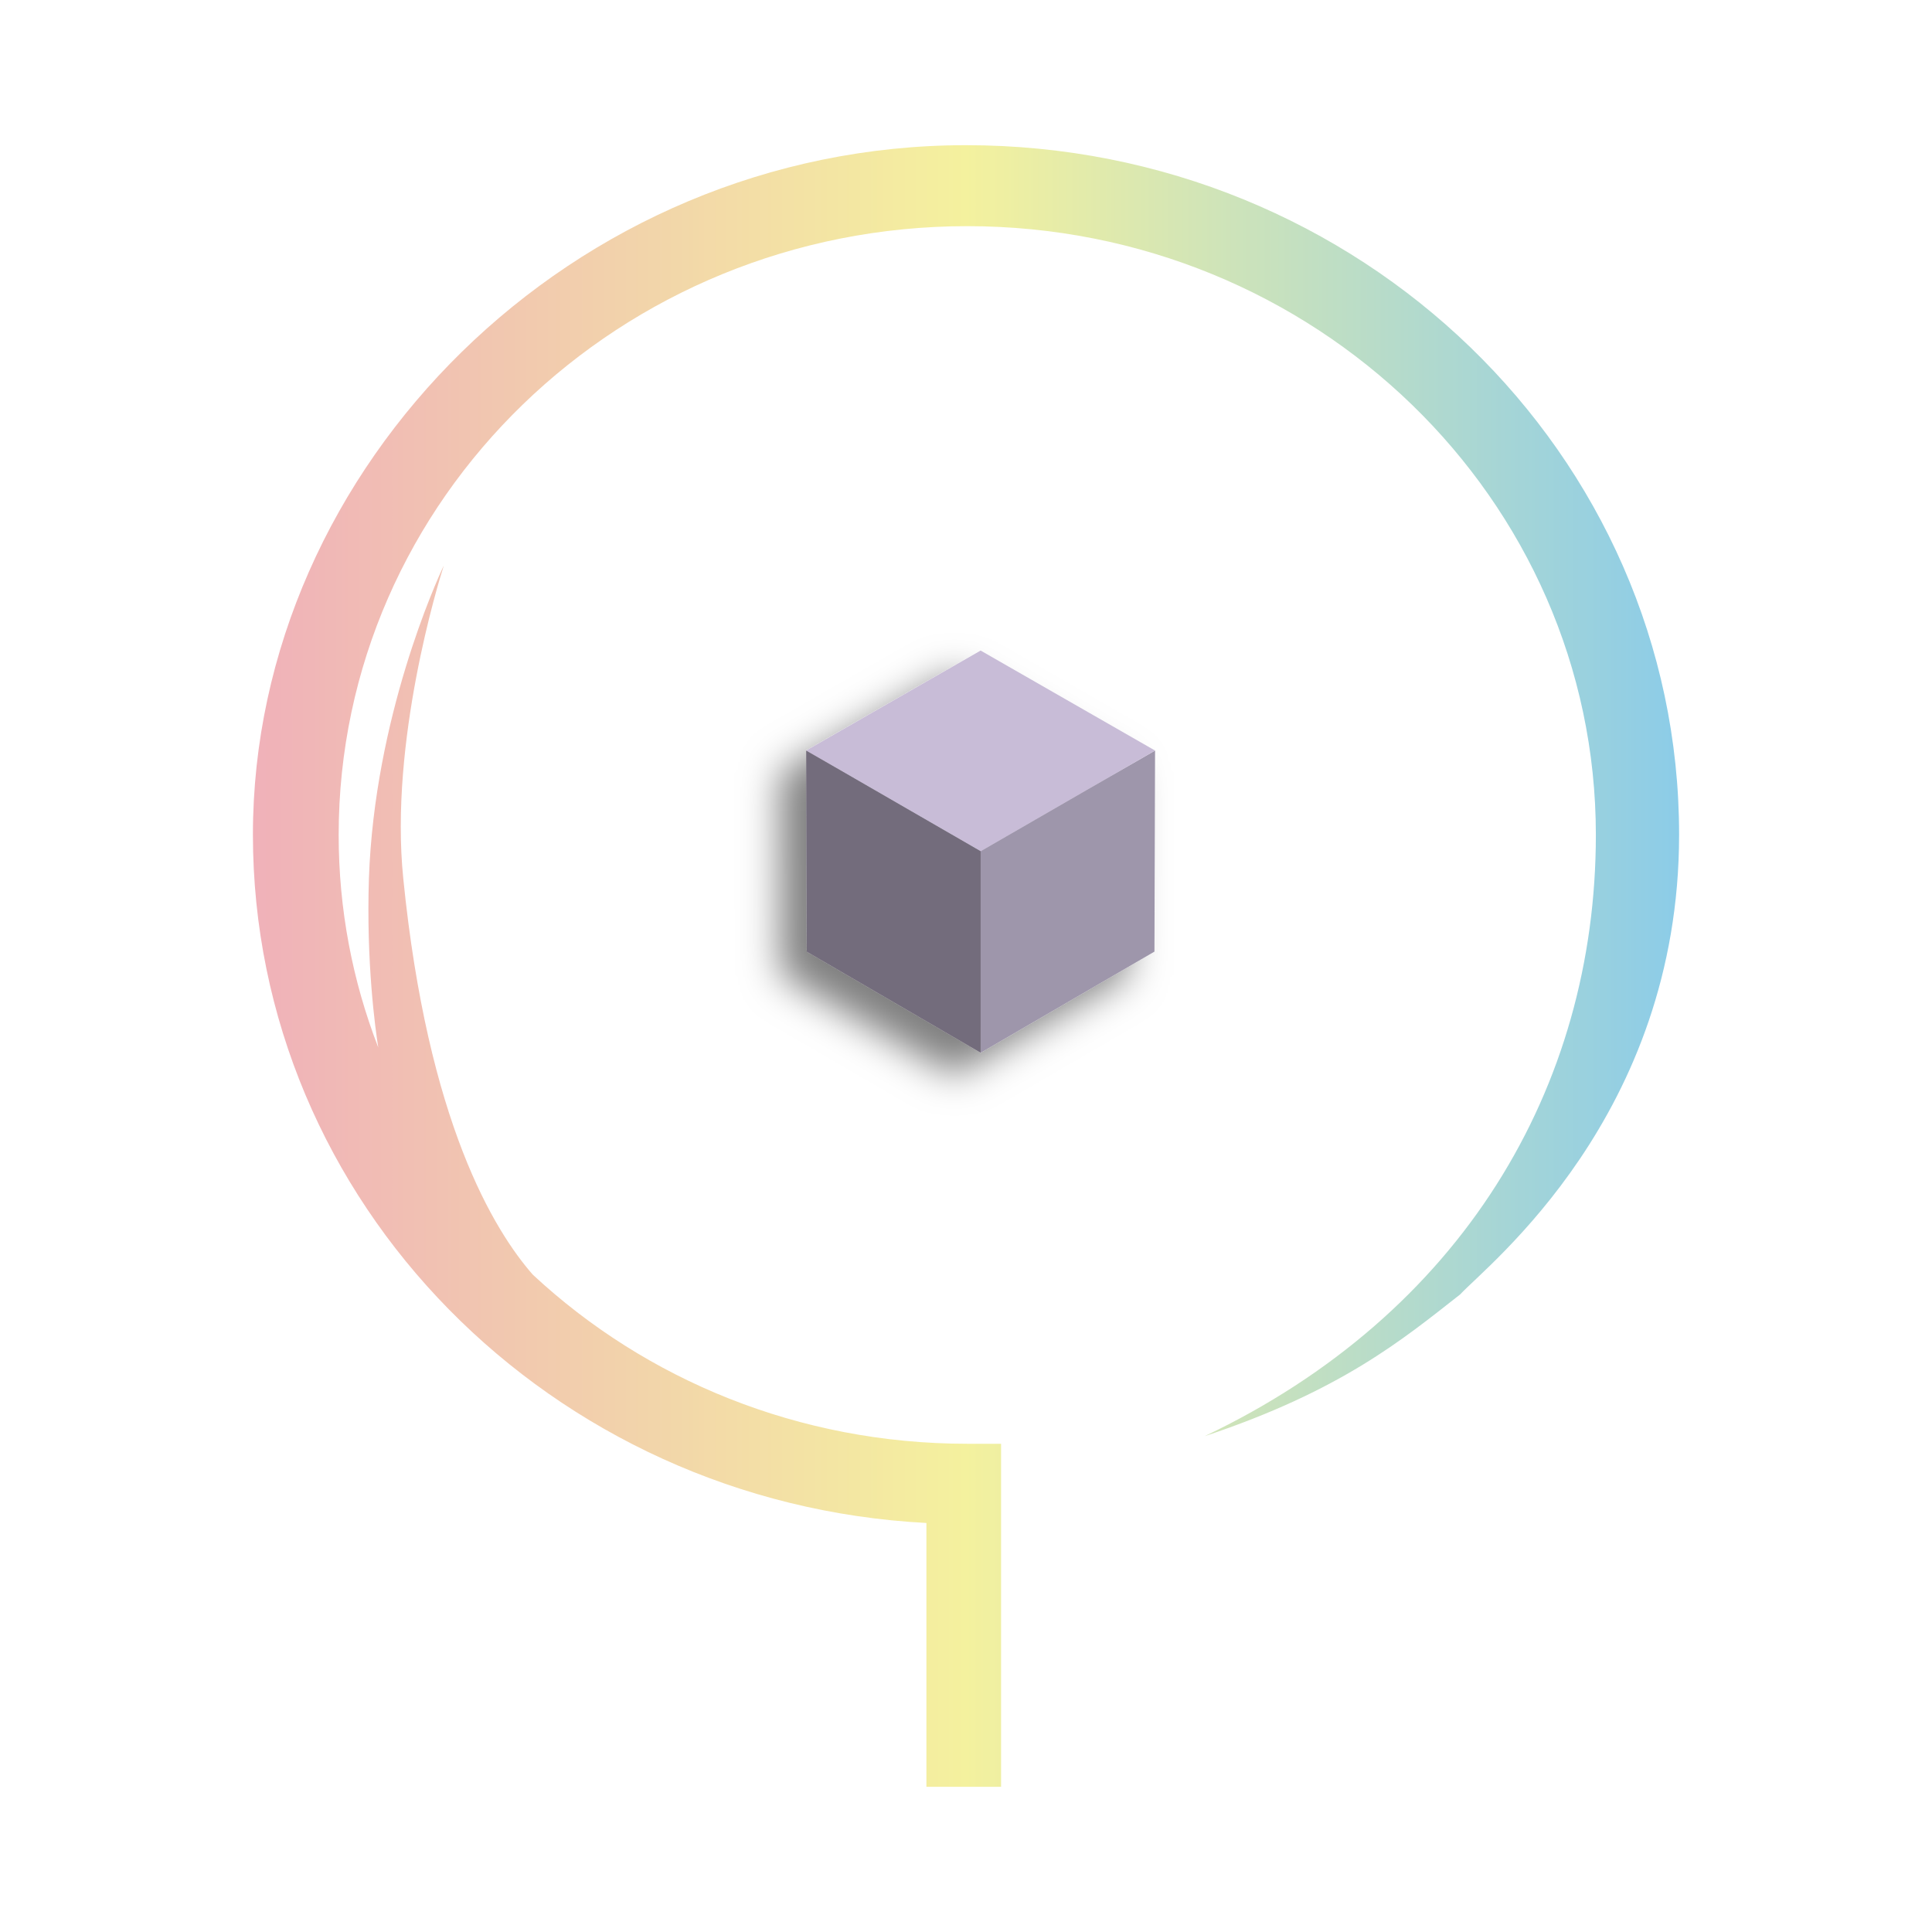
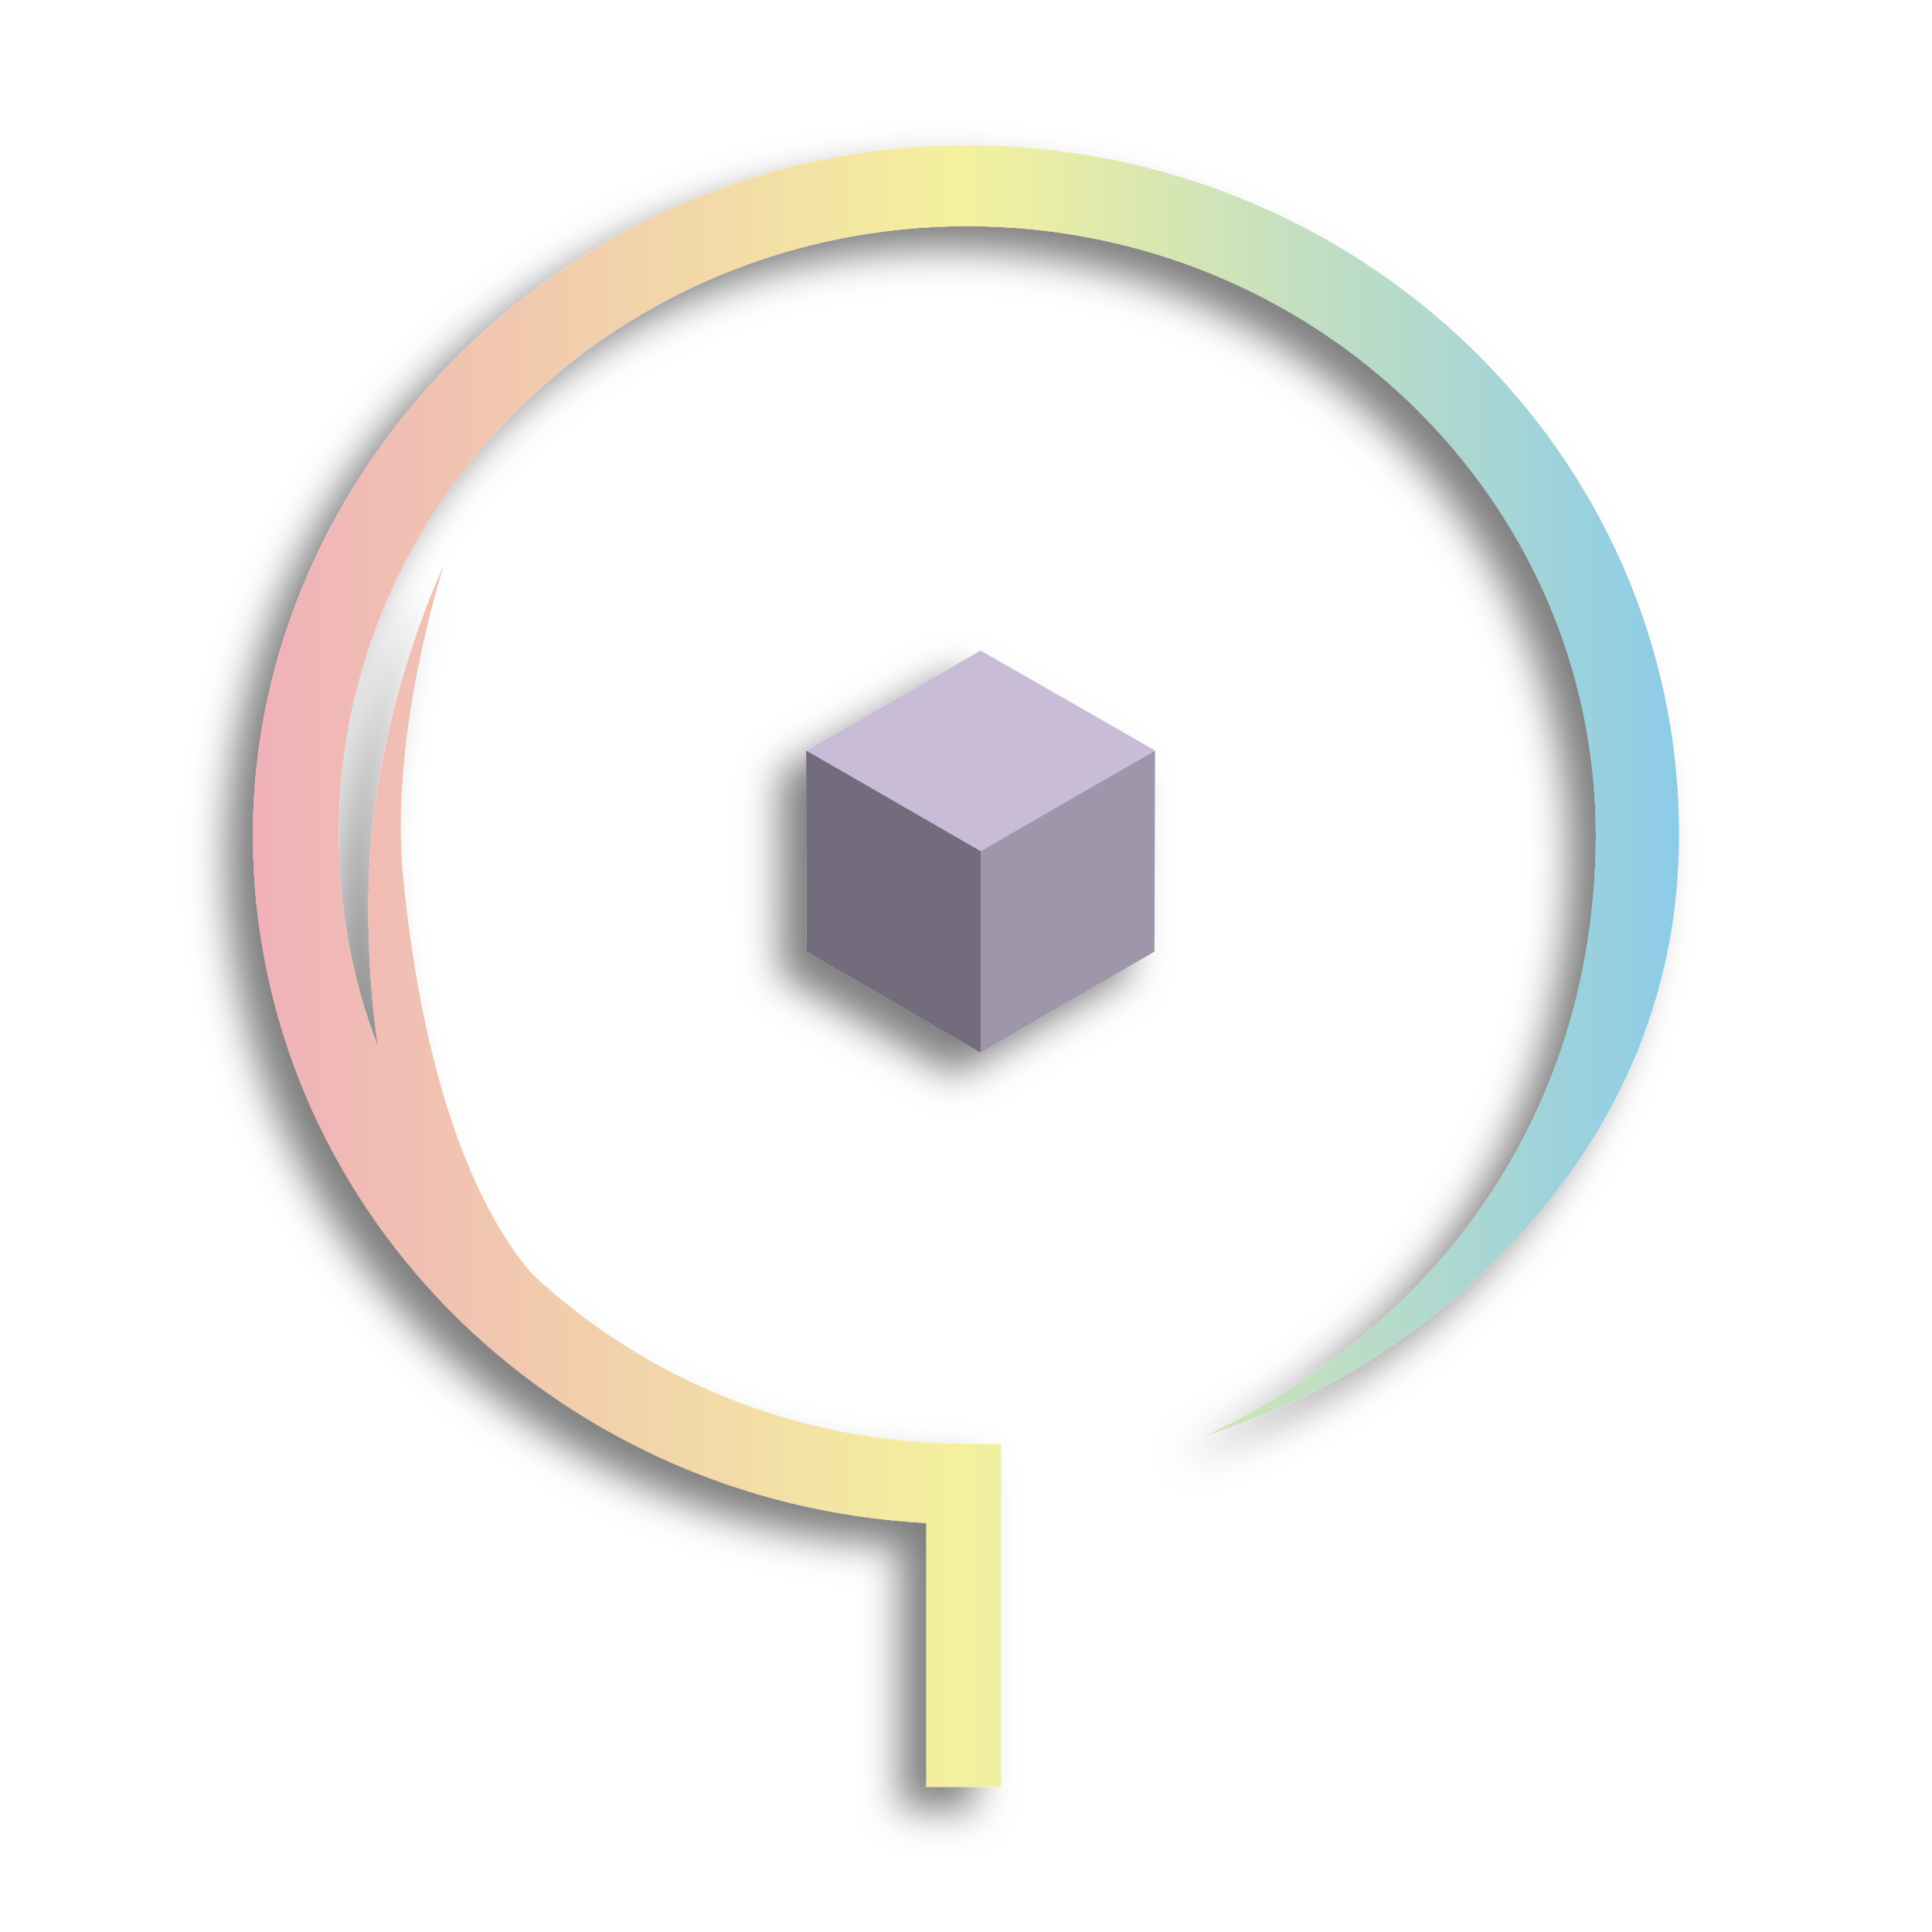
<svg xmlns="http://www.w3.org/2000/svg" id="a" viewBox="0 0 1024 1024">
  <defs>
-     <style>.e{fill:#736c7c;}.f{fill:#c8bcd7;}.g{fill:url(#b);}.h{fill:#9e96ab;}.i{filter:url(#c);}</style>
-     <linearGradient id="b" x1="134.04" y1="512" x2="889.96" y2="512" gradientUnits="userSpaceOnUse">
+     <style>.g{fill:#736c7c;}.h{filter:url(#e);}.i{fill:url(#d);}.j{filter:url(#b);}.k{fill:#c8bcd7;}.l{fill:#9e96ab;}</style>
+     <filter id="b" filterUnits="userSpaceOnUse">
+       <feOffset dx="-14" dy="12" />
+       <feGaussianBlur result="c" stdDeviation="10" />
+       <feFlood flood-color="#000" flood-opacity=".5" />
+       <feComposite in2="c" operator="in" />
+       <feComposite in="SourceGraphic" />
+     </filter>
+     <linearGradient id="d" x1="134.04" y1="512" x2="889.96" y2="512" gradientUnits="userSpaceOnUse">
      <stop offset="0" stop-color="#f0b1b9" />
      <stop offset=".5" stop-color="#f4f19e" />
      <stop offset="1" stop-color="#8ccce8" />
    </linearGradient>
-     <filter id="c" filterUnits="userSpaceOnUse">
+     <filter id="e" filterUnits="userSpaceOnUse">
      <feOffset dx="-14" dy="12" />
-       <feGaussianBlur result="d" stdDeviation="10" />
+       <feGaussianBlur result="f" stdDeviation="10" />
      <feFlood flood-color="#000" flood-opacity=".5" />
-       <feComposite in2="d" operator="in" />
+       <feComposite in2="f" operator="in" />
      <feComposite in="SourceGraphic" />
    </filter>
  </defs>
-   <path class="g" d="M889.96,442.34c0,149.2-101.74,228.22-116.05,243.73-30.48,23.93-63.1,51.07-135.43,75.14,135.83-64.57,207.36-184.37,207.36-318.73,0-178.08-149.2-322.61-333.17-322.61S179.5,264.4,179.5,442.48c0,39.57,7.35,77.54,20.99,112.71-1.6-10.03-6.42-45.19-4.95-89.71,2.94-85.03,35.7-157.36,39.71-165.78-2.94,9.09-28.88,93.45-21.52,165.78,12.97,129.68,48.26,186.77,68.59,210.04,0,0,.13,0,.13,.13,59.76,55.62,140.91,89.58,230.22,89.58h17.92v181.83h-39.57v-139.85c-198.94-10.43-356.97-169.79-356.97-364.85S303.3,76.95,512,76.95s377.96,163.64,377.96,365.39Z" />
-   <g class="i">
-     <polygon class="h" points="519.75 557.95 611.88 504.38 612.21 397.81 519.75 451.19 519.75 557.95 519.75 557.95" />
-     <polygon class="f" points="519.75 451.19 612.21 397.81 519.75 344.8 427.29 397.81 519.75 451.19 519.75 451.19" />
-     <polygon class="e" points="427.62 504.38 519.75 557.95 519.75 451.19 427.29 397.81 427.62 504.38 427.62 504.38" />
+   <g class="j">
+     <path class="i" d="M889.96,442.34c0,149.2-101.74,228.22-116.05,243.73-30.48,23.93-63.1,51.07-135.43,75.14,135.83-64.57,207.36-184.37,207.36-318.73,0-178.08-149.2-322.61-333.17-322.61S179.5,264.4,179.5,442.48c0,39.57,7.35,77.54,20.99,112.71-1.6-10.03-6.42-45.19-4.95-89.71,2.94-85.03,35.7-157.36,39.71-165.78-2.94,9.09-28.88,93.45-21.52,165.78,12.97,129.68,48.26,186.77,68.59,210.04,0,0,.13,0,.13,.13,59.76,55.62,140.91,89.58,230.22,89.58h17.92v181.83h-39.57v-139.85c-198.94-10.43-356.97-169.79-356.97-364.85S303.3,76.95,512,76.95s377.96,163.64,377.96,365.39Z" />
+   </g>
+   <g class="h">
+     <polygon class="l" points="519.75 557.95 611.88 504.38 612.21 397.81 519.75 451.19 519.75 557.95 519.75 557.95" />
+     <polygon class="k" points="519.75 451.19 612.21 397.81 519.75 344.8 427.29 397.81 519.75 451.19 519.75 451.19" />
+     <polygon class="g" points="427.62 504.38 519.75 557.95 519.75 451.19 427.29 397.81 427.62 504.38 427.62 504.38" />
  </g>
</svg>
